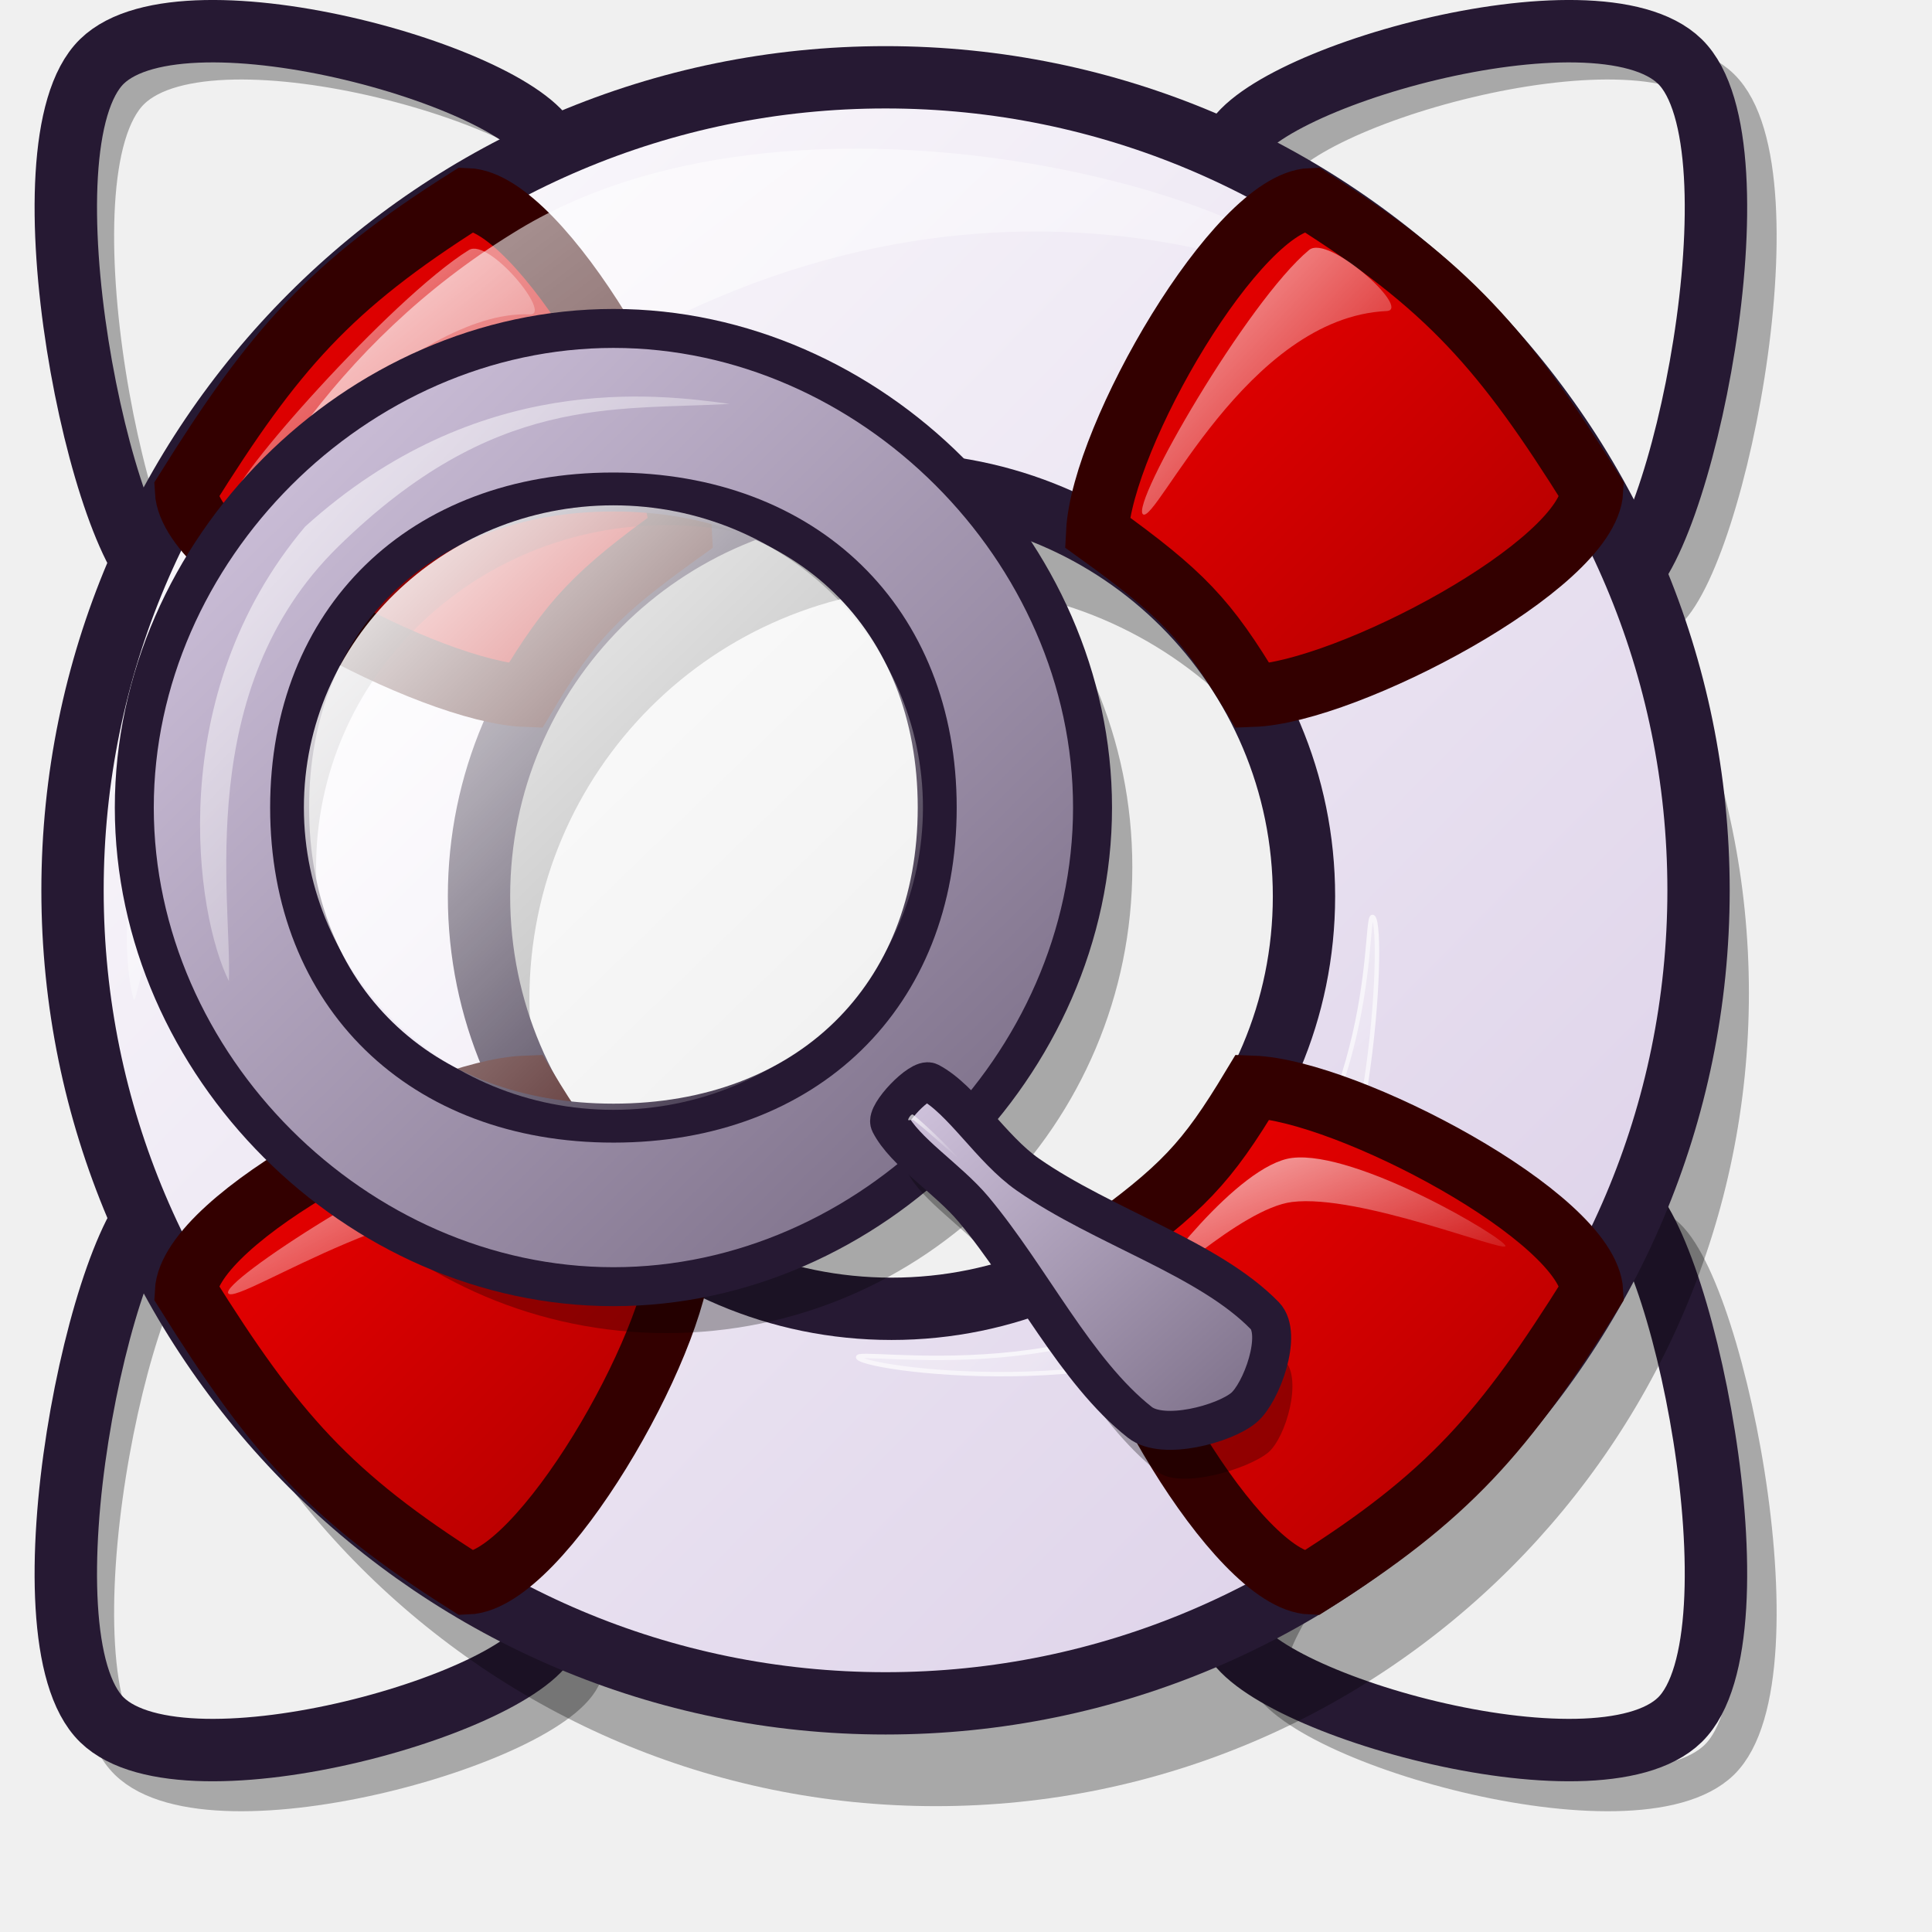
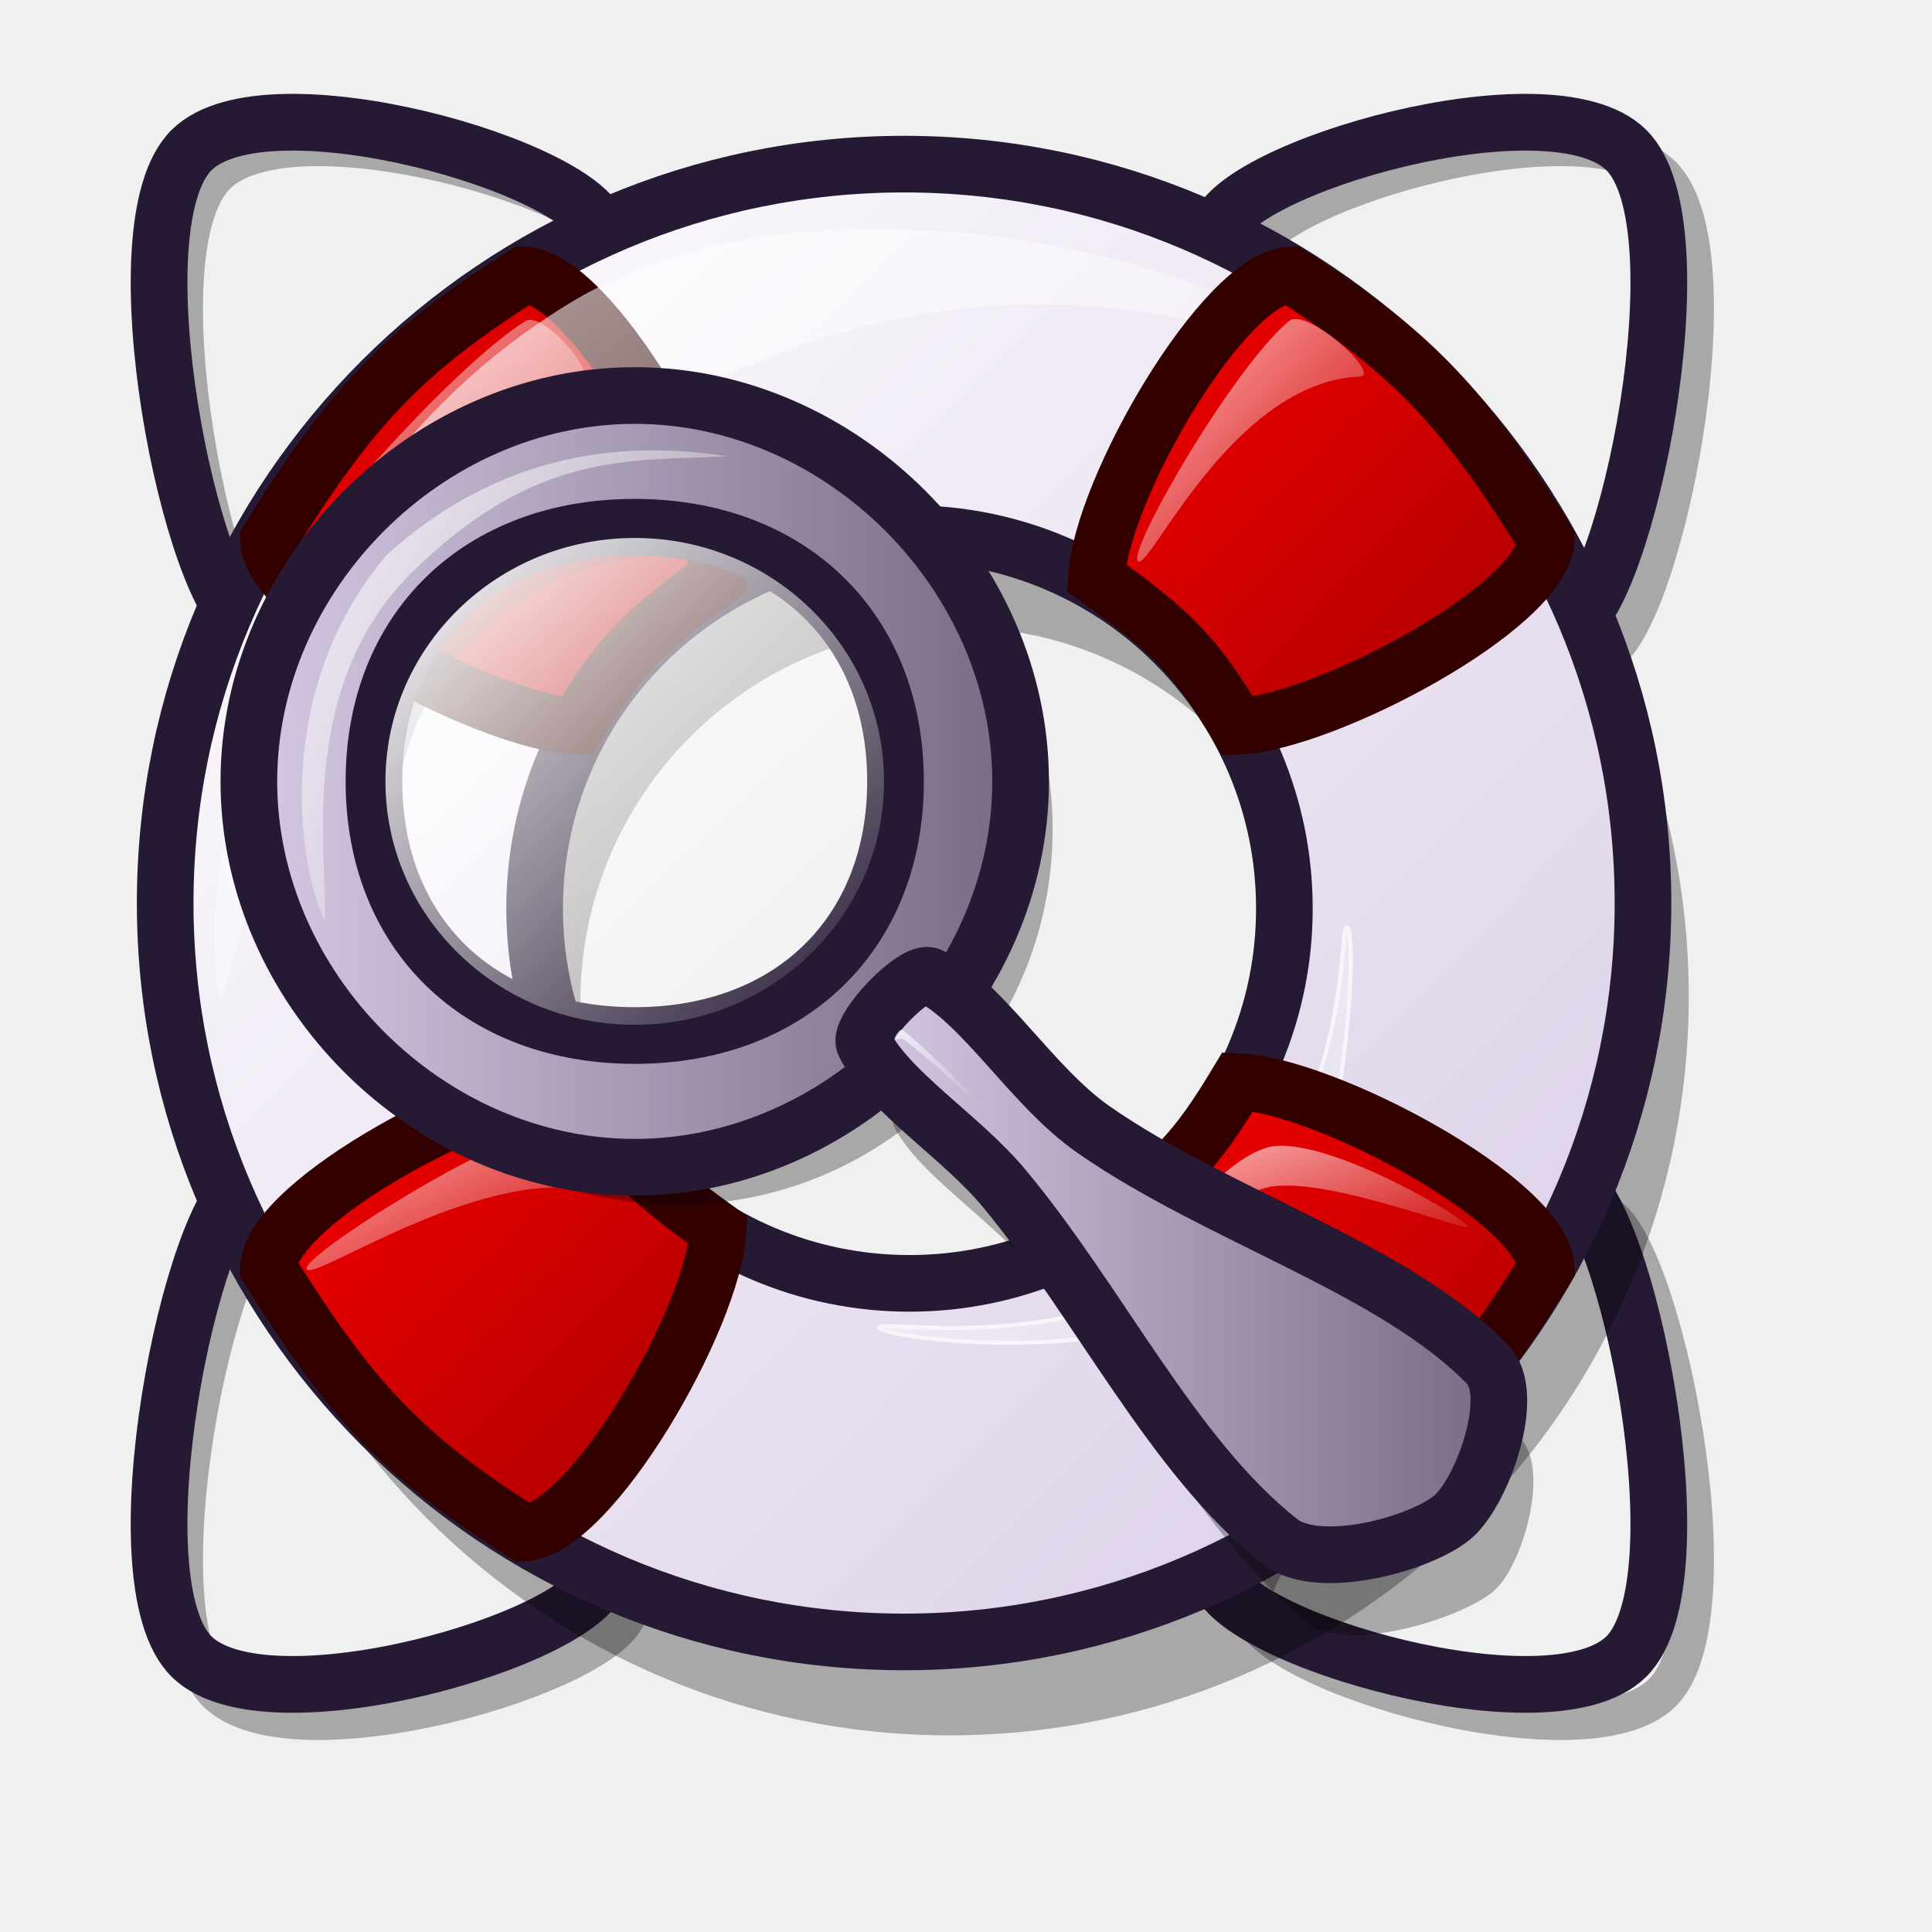
<svg xmlns="http://www.w3.org/2000/svg" xmlns:xlink="http://www.w3.org/1999/xlink" version="1.0" x="0" y="0" width="48pt" height="48pt" id="svg611">
  <defs id="defs613">
-     <linearGradient xlink:href="#linearGradient584" id="linearGradient653" x1="37.434" y1="44.579" x2="39.728" y2="46.866" gradientTransform="matrix(0.667821,0,0,0.585721,5.631053,10.55117)" gradientUnits="userSpaceOnUse" />
-     <linearGradient xlink:href="#linearGradient584" id="linearGradient655" x1="6.181" y1="6.845" x2="32.04" y2="33.209" gradientTransform="matrix(0.595373,0,0,0.656996,5.631053,10.55117)" gradientUnits="userSpaceOnUse" />
-     <linearGradient xlink:href="#linearGradient578" id="linearGradient581" x1="36.593" y1="40.894" x2="56.175" y2="60.643" gradientTransform="matrix(0.65186,0,0,0.600062,5.631053,10.55117)" gradientUnits="userSpaceOnUse" />
-     <linearGradient id="linearGradient584">
-       <stop style="stop-color:#ffffff;stop-opacity:1;" offset="0" id="stop585" />
-       <stop style="stop-color:#ffffff;stop-opacity:0;" offset="1" id="stop586" />
-     </linearGradient>
-     <linearGradient xlink:href="#linearGradient584" id="linearGradient654" x1="258.55" y1="213.762" x2="486.857" y2="443.811" gradientUnits="userSpaceOnUse" />
-     <linearGradient id="linearGradient578">
-       <stop style="stop-color:#d9cce6;stop-opacity:1;" offset="0" id="stop579" />
-       <stop style="stop-color:#73667f;stop-opacity:1;" offset="1" id="stop580" />
-     </linearGradient>
-     <linearGradient xlink:href="#linearGradient578" id="linearGradient583" x1="2.89" y1="3.725" x2="48.307" y2="49.852" gradientTransform="matrix(0.625426,0,0,0.625424,5.631053,10.55117)" gradientUnits="userSpaceOnUse" />
    <linearGradient id="linearGradient881">
      <stop style="stop-color:#f50000;stop-opacity:1;" offset="0" id="stop882" />
      <stop style="stop-color:#a80000;stop-opacity:1;" offset="1" id="stop883" />
    </linearGradient>
    <linearGradient id="linearGradient1535">
      <stop style="stop-color:#ffffff;stop-opacity:1;" offset="0" id="stop1537" />
      <stop style="stop-color:#ffffff;stop-opacity:0;" offset="1" id="stop1536" />
    </linearGradient>
    <linearGradient id="linearGradient1528">
      <stop style="stop-color:#a673f3;stop-opacity:1;" offset="0" id="stop1530" />
      <stop style="stop-color:#4c3f8c;stop-opacity:1;" offset="1" id="stop1529" />
    </linearGradient>
    <linearGradient id="linearGradient642">
      <stop style="stop-color:#ffffff;stop-opacity:1;" offset="0" id="stop643" />
      <stop style="stop-color:#ffffff;stop-opacity:0;" offset="1" id="stop644" />
    </linearGradient>
    <linearGradient id="linearGradient635">
      <stop style="stop-color:#ffffff;stop-opacity:1;" offset="0" id="stop636" />
      <stop style="stop-color:#d9cce6;stop-opacity:1;" offset="1" id="stop637" />
    </linearGradient>
    <linearGradient x1="0" y1="0.039" x2="0.994" y2="0.977" id="linearGradient638" xlink:href="#linearGradient642" />
    <linearGradient x1="-0.02" y1="0.023" x2="1" y2="1.016" id="linearGradient641" xlink:href="#linearGradient642" />
    <linearGradient x1="-0.008" y1="0.008" x2="0.984" y2="0.984" id="linearGradient1522" xlink:href="#linearGradient635" />
    <linearGradient x1="0.024" y1="0.023" x2="1" y2="0.992" id="linearGradient1527" xlink:href="#linearGradient881" />
    <linearGradient x1="0.013" y1="0.023" x2="0.994" y2="1" id="linearGradient1532" xlink:href="#linearGradient642" />
    <linearGradient x1="0.004" y1="0.023" x2="0.996" y2="0.992" id="linearGradient1534" xlink:href="#linearGradient1535" />
    <linearGradient x1="0.025" y1="0.031" x2="0.983" y2="1" id="linearGradient1539" xlink:href="#linearGradient1535" />
    <linearGradient x1="0.011" y1="0.01" x2="1.004" y2="0.981" id="linearGradient1567" xlink:href="#linearGradient1535" />
-     <linearGradient xlink:href="#linearGradient635" id="linearGradient1151" x1="4.139" y1="4.896" x2="54.576" y2="54.535" gradientTransform="scale(1.000003,0.999997)" gradientUnits="userSpaceOnUse" />
-     <linearGradient xlink:href="#linearGradient642" id="linearGradient1152" x1="26.993" y1="32.983" x2="42.084" y2="47.657" gradientTransform="scale(1.064724,0.93921)" gradientUnits="userSpaceOnUse" />
-     <linearGradient xlink:href="#linearGradient881" id="linearGradient1153" x1="8.358" y1="8.551" x2="24.762" y2="24.826" gradientTransform="scale(0.998482,1.00152)" gradientUnits="userSpaceOnUse" />
-     <linearGradient xlink:href="#linearGradient642" id="linearGradient1154" x1="6.002" y1="10.163" x2="36.169" y2="38.602" gradientTransform="scale(1.183769,0.844759)" gradientUnits="userSpaceOnUse" />
-     <linearGradient xlink:href="#linearGradient881" id="linearGradient1155" x1="35.835" y1="8.551" x2="52.238" y2="24.826" gradientTransform="scale(0.998481,1.001522)" gradientUnits="userSpaceOnUse" />
-     <linearGradient xlink:href="#linearGradient881" id="linearGradient1156" x1="8.358" y1="35.231" x2="24.762" y2="51.507" gradientTransform="scale(0.998482,1.00152)" gradientUnits="userSpaceOnUse" />
-     <linearGradient xlink:href="#linearGradient881" id="linearGradient1157" x1="35.835" y1="35.231" x2="52.238" y2="51.507" gradientTransform="scale(0.998481,1.001522)" gradientUnits="userSpaceOnUse" />
-     <linearGradient xlink:href="#linearGradient642" id="linearGradient1158" x1="9.539" y1="11.824" x2="17.611" y2="19.863" gradientTransform="scale(1.097644,0.911042)" gradientUnits="userSpaceOnUse" />
-     <linearGradient xlink:href="#linearGradient1535" id="linearGradient1159" x1="7.061" y1="54.061" x2="13.832" y2="60.671" gradientTransform="scale(1.443209,0.6929)" gradientUnits="userSpaceOnUse" />
-     <linearGradient xlink:href="#linearGradient1535" id="linearGradient1160" x1="39.161" y1="10.46" x2="46.608" y2="17.985" gradientTransform="scale(0.966697,1.034451)" gradientUnits="userSpaceOnUse" />
-     <linearGradient xlink:href="#linearGradient1535" id="linearGradient1161" x1="23.249" y1="62.136" x2="29.749" y2="68.496" gradientTransform="scale(1.635404,0.61147)" gradientUnits="userSpaceOnUse" />
-     <linearGradient xlink:href="#linearGradient578" id="linearGradient1162" gradientUnits="userSpaceOnUse" gradientTransform="matrix(0.625426,0,0,0.625424,5.631053,10.55117)" x1="2.89" y1="3.725" x2="48.307" y2="49.852" />
-     <linearGradient xlink:href="#linearGradient584" id="linearGradient1163" gradientUnits="userSpaceOnUse" x1="258.55" y1="213.762" x2="486.857" y2="443.811" />
-     <linearGradient xlink:href="#linearGradient578" id="linearGradient1164" gradientUnits="userSpaceOnUse" gradientTransform="matrix(0.65186,0,0,0.600062,5.631053,10.55117)" x1="36.593" y1="40.894" x2="56.175" y2="60.643" />
-     <linearGradient xlink:href="#linearGradient584" id="linearGradient1165" gradientUnits="userSpaceOnUse" gradientTransform="matrix(0.595373,0,0,0.656996,5.631053,10.55117)" x1="6.181" y1="6.845" x2="32.04" y2="33.209" />
+     <linearGradient xlink:href="#linearGradient578" id="linearGradient797" x1="33.139" y1="35.759" x2="55.114" y2="35.759" gradientTransform="scale(1.042794,0.958962)" gradientUnits="userSpaceOnUse" />
+     <linearGradient xlink:href="#linearGradient578" id="linearGradient869" x1="14.188" y1="15.086" x2="41.629" y2="15.086" gradientTransform="scale(1.000002,0.999998)" gradientUnits="userSpaceOnUse" />
+     <linearGradient xlink:href="#linearGradient584" id="linearGradient862" x1="262.036" y1="213.762" x2="483.371" y2="443.811" gradientUnits="userSpaceOnUse" />
+     <linearGradient xlink:href="#linearGradient584" id="linearGradient861" x1="34.2" y1="39.585" x2="36.861" y2="42.16" gradientTransform="scale(1.067787,0.936516)" gradientUnits="userSpaceOnUse" />
+     <linearGradient xlink:href="#linearGradient584" id="linearGradient860" x1="17.988" y1="17.216" x2="32.191" y2="31.596" gradientTransform="scale(0.951948,1.050478)" gradientUnits="userSpaceOnUse" />
+     <linearGradient xlink:href="#linearGradient584" id="linearGradient583" x1="6.252" y1="4.066" x2="46.844" y2="42.843" gradientTransform="scale(0.999606,1.000395)" gradientUnits="userSpaceOnUse" />
+     <linearGradient xlink:href="#linearGradient866" id="linearGradient581" x1="2.57" y1="1.12" x2="55.785" y2="54.656" gradientTransform="scale(0.942172,1.061378)" gradientUnits="userSpaceOnUse" />
+     <linearGradient id="linearGradient578">
+       <stop style="stop-color:#d9cce6;stop-opacity:1;" offset="0" id="stop579" />
+       <stop style="stop-color:#73667f;stop-opacity:1;" offset="1" id="stop580" />
+     </linearGradient>
+     <linearGradient id="linearGradient584">
+       <stop style="stop-color:#ffffff;stop-opacity:1;" offset="0" id="stop585" />
+       <stop style="stop-color:#ffffff;stop-opacity:0;" offset="1" id="stop586" />
+     </linearGradient>
+     <linearGradient id="linearGradient866">
+       <stop style="stop-color:#ffffff;stop-opacity:1;" offset="0" id="stop867" />
+       <stop style="stop-color:#d9cce6;stop-opacity:1;" offset="1" id="stop868" />
+     </linearGradient>
+     <linearGradient xlink:href="#linearGradient578" id="linearGradient3192" gradientUnits="userSpaceOnUse" gradientTransform="scale(1.000002,0.999998)" x1="14.188" y1="15.086" x2="41.629" y2="15.086" />
+     <linearGradient xlink:href="#linearGradient584" id="linearGradient3193" gradientUnits="userSpaceOnUse" x1="262.036" y1="213.762" x2="483.371" y2="443.811" />
+     <linearGradient xlink:href="#linearGradient578" id="linearGradient3194" gradientUnits="userSpaceOnUse" gradientTransform="scale(1.042794,0.958962)" x1="33.139" y1="35.759" x2="55.114" y2="35.759" />
+     <linearGradient xlink:href="#linearGradient584" id="linearGradient3195" gradientUnits="userSpaceOnUse" gradientTransform="scale(0.951948,1.050478)" x1="17.988" y1="17.216" x2="32.191" y2="31.596" />
+     <linearGradient xlink:href="#linearGradient584" id="linearGradient3196" gradientUnits="userSpaceOnUse" gradientTransform="scale(1.067787,0.936516)" x1="34.2" y1="39.585" x2="36.861" y2="42.16" />
  </defs>
-   <g style="font-size:12;opacity:0.3;" id="g933" transform="matrix(0.111069,0,0,0.111071,-5.045608,-5.329492)">
-     <path d="M 423.169,545.928 C 427.801,566.877 533.116,597.329 558.217,572.828 C 583.963,547.665 558.205,423.372 539.395,415.552 C 522.785,408.647 418.648,525.489 423.169,545.928 z " style="fill:none;fill-rule:evenodd;stroke:#000000;stroke-width:12.5" id="path929" />
-     <path d="M 219.104,545.928 C 214.472,566.877 109.158,597.329 84.056,572.828 C 58.31,547.665 84.068,423.372 102.879,415.552 C 119.488,408.647 223.625,525.489 219.104,545.928 z " style="fill:none;fill-rule:evenodd;stroke:#000000;stroke-width:12.5" id="path930" />
-     <path d="M 423.169,101.445 C 427.801,80.496 533.116,50.044 558.217,74.545 C 583.963,99.708 558.205,224.001 539.395,231.821 C 522.785,238.726 418.648,121.884 423.169,101.445 z " style="fill:none;fill-rule:evenodd;stroke:#000000;stroke-width:12.5" id="path931" />
-     <path d="M 219.104,101.445 C 214.472,80.496 109.158,50.044 84.056,74.545 C 58.31,99.708 84.068,224.001 102.879,231.821 C 119.488,238.726 223.625,121.884 219.104,101.445 z " style="fill:none;fill-rule:evenodd;stroke:#000000;stroke-width:12.5" id="path932" />
+   <g id="g3027">
+     <g style="font-size:12;opacity:0.3;" id="g933" transform="matrix(0.100944,0,0,0.100944,-1.297033,-1.733585)">
+       <path d="M 423.169 545.928 C 427.801 566.877 533.116 597.329 558.217 572.828 C 583.963 547.665 558.205 423.372 539.395 415.552 C 522.785 408.647 418.648 525.489 423.169 545.928 z " style="fill:none;fill-rule:evenodd;stroke:#000000;stroke-width:12.5;" id="path929" />
+       <path d="M 219.104 545.928 C 214.472 566.877 109.158 597.329 84.056 572.828 C 58.31 547.665 84.068 423.372 102.879 415.552 C 119.488 408.647 223.625 525.489 219.104 545.928 z " style="fill:none;fill-rule:evenodd;stroke:#000000;stroke-width:12.5;" id="path930" />
+       <path d="M 423.169 101.445 C 427.801 80.496 533.116 50.044 558.217 74.545 C 583.963 99.708 558.205 224.001 539.395 231.821 C 522.785 238.726 418.648 121.884 423.169 101.445 z " style="fill:none;fill-rule:evenodd;stroke:#000000;stroke-width:12.5;" id="path931" />
+       <path d="M 219.104 101.445 C 214.472 80.496 109.158 50.044 84.056 74.545 C 58.31 99.708 84.068 224.001 102.879 231.821 C 119.488 238.726 223.625 121.884 219.104 101.445 z " style="fill:none;fill-rule:evenodd;stroke:#000000;stroke-width:12.5;" id="path932" />
+     </g>
+     <path d="M 40.333 52.191 C 40.797 54.29 51.349 57.341 53.864 54.886 C 56.444 52.365 53.863 39.911 51.978 39.128 C 50.314 38.436 39.88 50.143 40.333 52.191 z " style="font-size:12;fill:none;fill-rule:evenodd;stroke:#261933;stroke-width:1.879;" id="path927" />
+     <path d="M 19.887 52.191 C 19.423 54.29 8.872 57.341 6.356 54.886 C 3.777 52.365 6.358 39.911 8.242 39.128 C 9.907 38.436 20.34 50.143 19.887 52.191 z " style="font-size:12;fill:none;fill-rule:evenodd;stroke:#261933;stroke-width:1.879;" id="path928" />
+     <path d="M 40.333 7.656 C 40.797 5.557 51.349 2.506 53.864 4.961 C 56.444 7.482 53.863 19.936 51.978 20.719 C 50.314 21.411 39.88 9.704 40.333 7.656 z " style="font-size:12;fill:none;fill-rule:evenodd;stroke:#261933;stroke-width:1.879;" id="path926" />
+     <path d="M 19.887 7.656 C 19.423 5.557 8.872 2.506 6.356 4.961 C 3.777 7.482 6.358 19.936 8.242 20.719 C 9.907 21.411 20.34 9.704 19.887 7.656 z " style="font-size:12;fill:none;fill-rule:evenodd;stroke:#261933;stroke-width:1.879;" id="path922" />
+     <path d="M 44.064 33.189 C 44.064 40.044 38.5 45.608 31.645 45.608 C 24.79 45.608 19.227 40.044 19.227 33.189 C 19.227 26.334 24.79 20.771 31.645 20.771 C 38.5 20.771 44.064 26.334 44.064 33.189 z M 55.942 33.009 C 55.942 46.521 44.977 57.486 31.465 57.486 C 17.954 57.486 6.988 46.521 6.988 33.009 C 6.988 19.498 17.954 8.532 31.465 8.532 C 44.977 8.532 55.942 19.498 55.942 33.009 z " style="font-size:12;opacity:0.303;fill-rule:evenodd;stroke-width:12.5;" id="path879" />
+     <path d="M 42.547 30.094 C 42.547 36.949 36.984 42.513 30.129 42.513 C 23.274 42.513 17.71 36.949 17.71 30.094 C 17.71 23.239 23.274 17.676 30.129 17.676 C 36.984 17.676 42.547 23.239 42.547 30.094 z M 54.426 29.914 C 54.426 43.426 43.46 54.391 29.949 54.391 C 16.438 54.391 5.472 43.426 5.472 29.914 C 5.472 16.403 16.438 5.437 29.949 5.437 C 43.46 5.437 54.426 16.403 54.426 29.914 z " style="font-size:12;fill:url(#linearGradient1522);fill-rule:evenodd;stroke:#261933;stroke-width:1.876;" id="path876" />
+     <path d="M 29.133 43.989 C 28.813 43.637 36.836 45.233 40.76 40.725 C 44.955 36.142 44.32 30.383 44.635 30.73 C 45 31.131 44.544 39.929 41.983 42.153 C 38.187 45.477 29.493 44.385 29.133 43.989 z " style="font-size:12;opacity:0.7;fill:url(#linearGradient641);fill-rule:evenodd;stroke:#ffffff;stroke-width:0.1pt;" id="path878" />
+     <path d="M 19.106 24.056 C 16.275 23.953 9 20.127 8.888 17.88 C 11.538 13.638 13.212 11.723 17.353 9.109 C 19.562 9.189 23.641 16.235 23.785 19.137 C 21.21 20.992 20.497 21.744 19.106 24.056 z " style="font-size:12;fill:url(#linearGradient1527);fill-rule:evenodd;stroke:#330000;stroke-width:1.879;" id="path880" />
+     <path d="M 7.307 33.178 C 6.442 30.138 8.023 16.73 18.73 10.129 C 27.099 4.89 41.535 8.953 43.003 11.556 C 43.402 12.208 32.975 6.192 20.158 14.616 C 8.496 22.485 7.474 33.892 7.307 33.178 z " style="font-size:12;opacity:0.7;fill:url(#linearGradient638);fill-rule:evenodd;stroke:none;stroke-width:1.25;" id="path877" />
+     <path d="M 41.002 24.056 C 43.833 23.953 51.108 20.127 51.22 17.88 C 48.57 13.638 46.896 11.723 42.755 9.109 C 40.546 9.189 36.467 16.235 36.323 19.137 C 38.898 20.992 39.611 21.744 41.002 24.056 z " style="font-size:12;fill:url(#linearGradient1527);fill-rule:evenodd;stroke:#330000;stroke-width:1.879;" id="path915" />
+     <path d="M 19.106 35.83 C 16.275 35.932 9 39.759 8.888 42.006 C 11.538 46.247 13.212 48.163 17.353 50.777 C 19.562 50.697 23.641 43.651 23.785 40.749 C 21.21 38.893 20.497 38.142 19.106 35.83 z " style="font-size:12;fill:url(#linearGradient1527);fill-rule:evenodd;stroke:#330000;stroke-width:1.879;" id="path916" />
+     <path d="M 41.002 35.83 C 43.833 35.932 51.108 39.759 51.22 42.006 C 48.57 46.247 46.896 48.163 42.755 50.777 C 40.546 50.697 36.467 43.651 36.323 40.749 C 38.898 38.893 39.611 38.142 41.002 35.83 z " style="font-size:12;fill:url(#linearGradient1527);fill-rule:evenodd;stroke:#330000;stroke-width:1.879;" id="path917" />
+     <path d="M 10.367 18.083 C 10.064 17.764 15.058 12.095 17.404 10.638 C 18.016 10.259 19.934 12.609 19.24 12.576 C 15.638 12.411 10.676 18.409 10.367 18.083 z " style="font-size:12;opacity:0.7;fill:url(#linearGradient1532);fill-rule:evenodd;stroke:none;stroke-width:1pt;" id="path918" />
+     <path d="M 10.163 42.051 C 9.886 41.708 15.631 38.014 18.118 37.359 C 18.86 37.164 20.497 39.66 19.852 39.501 C 16.14 38.484 10.464 42.422 10.163 42.051 z " style="font-size:12;opacity:0.7;fill:url(#linearGradient1534);fill-rule:evenodd;stroke:none;stroke-width:1pt;" id="path919" />
+     <path d="M 37.7 18.593 C 37.313 18.29 40.839 12.187 42.698 10.638 C 43.287 10.147 45.785 12.422 45.043 12.474 C 40.815 12.66 38.094 18.902 37.7 18.593 z " style="font-size:12;opacity:0.7;fill:url(#linearGradient1539);fill-rule:evenodd;stroke:none;stroke-width:1pt;" id="path920" />
+     <path d="M 37.904 41.949 C 37.904 41.711 40.557 38.173 42.188 37.971 C 44.127 37.731 48.613 40.396 48.613 40.623 C 48.613 40.838 44.207 39.047 42.188 39.297 C 40.637 39.489 37.904 42.153 37.904 41.949 z " style="font-size:12;opacity:0.7;fill:url(#linearGradient1567);fill-rule:evenodd;stroke:none;stroke-width:1pt;" id="path921" />
  </g>
-   <path d="M 40.333,52.191 C 40.797,54.29 51.349,57.341 53.864,54.886 C 56.444,52.365 53.863,39.911 51.978,39.128 C 50.314,38.436 39.88,50.143 40.333,52.191 z " style="font-size:12;fill:none;fill-rule:evenodd;stroke:#261933;stroke-width:1.879;" id="path927" transform="matrix(1.1003,0,0,1.100321,-3.618483,-3.421992)" />
-   <path d="M 19.887,52.191 C 19.423,54.29 8.872,57.341 6.356,54.886 C 3.777,52.365 6.358,39.911 8.242,39.128 C 9.907,38.436 20.34,50.143 19.887,52.191 z " style="font-size:12;fill:none;fill-rule:evenodd;stroke:#261933;stroke-width:1.879;" id="path928" transform="matrix(1.1003,0,0,1.100321,-3.618483,-3.421992)" />
-   <path d="M 40.333,7.656 C 40.797,5.557 51.349,2.506 53.864,4.961 C 56.444,7.482 53.863,19.936 51.978,20.719 C 50.314,21.411 39.88,9.704 40.333,7.656 z " style="font-size:12;fill:none;fill-rule:evenodd;stroke:#261933;stroke-width:1.879;" id="path926" transform="matrix(1.1003,0,0,1.100321,-3.618483,-3.421992)" />
-   <path d="M 19.887,7.656 C 19.423,5.557 8.872,2.506 6.356,4.961 C 3.777,7.482 6.358,19.936 8.242,20.719 C 9.907,21.411 20.34,9.704 19.887,7.656 z " style="font-size:12;fill:none;fill-rule:evenodd;stroke:#261933;stroke-width:1.879;" id="path922" transform="matrix(1.1003,0,0,1.100321,-3.618483,-3.421992)" />
-   <path d="M 44.064,33.189 C 44.064,40.044 38.5,45.608 31.645,45.608 C 24.79,45.608 19.227,40.044 19.227,33.189 C 19.227,26.334 24.79,20.771 31.645,20.771 C 38.5,20.771 44.064,26.334 44.064,33.189 z M 55.942,33.009 C 55.942,46.521 44.977,57.486 31.465,57.486 C 17.954,57.486 6.988,46.521 6.988,33.009 C 6.988,19.498 17.954,8.532 31.465,8.532 C 44.977,8.532 55.942,19.498 55.942,33.009 z " style="font-size:12;opacity:0.303;fill-rule:evenodd;stroke-width:12.5;" id="path879" transform="matrix(1.1003,0,0,1.100321,-3.618483,-3.421992)" />
-   <path d="M 42.547,30.094 C 42.547,36.949 36.984,42.513 30.129,42.513 C 23.274,42.513 17.71,36.949 17.71,30.094 C 17.71,23.239 23.274,17.676 30.129,17.676 C 36.984,17.676 42.547,23.239 42.547,30.094 z M 54.426,29.914 C 54.426,43.426 43.46,54.391 29.949,54.391 C 16.438,54.391 5.472,43.426 5.472,29.914 C 5.472,16.403 16.438,5.437 29.949,5.437 C 43.46,5.437 54.426,16.403 54.426,29.914 z " style="font-size:12;fill:url(#linearGradient1151);fill-rule:evenodd;stroke:#261933;stroke-width:1.876;" id="path876" transform="matrix(1.1003,0,0,1.100321,-3.618483,-3.421992)" />
-   <path d="M 29.133,43.989 C 28.813,43.637 36.836,45.233 40.76,40.725 C 44.955,36.142 44.32,30.383 44.635,30.73 C 45,31.131 44.544,39.929 41.983,42.153 C 38.187,45.477 29.493,44.385 29.133,43.989 z " style="font-size:12;opacity:0.7;fill:url(#linearGradient1152);fill-rule:evenodd;stroke:#ffffff;stroke-width:0.1pt;" id="path878" transform="matrix(1.1003,0,0,1.100321,-3.618483,-3.421992)" />
-   <path d="M 19.106,24.056 C 16.275,23.953 9,20.127 8.888,17.88 C 11.538,13.638 13.212,11.723 17.353,9.109 C 19.562,9.189 23.641,16.235 23.785,19.137 C 21.21,20.992 20.497,21.744 19.106,24.056 z " style="font-size:12;fill:url(#linearGradient1153);fill-rule:evenodd;stroke:#330000;stroke-width:1.879;" id="path880" transform="matrix(1.1003,0,0,1.100321,-3.618483,-3.421992)" />
-   <path d="M 7.307,33.178 C 6.442,30.138 8.023,16.73 18.73,10.129 C 27.099,4.89 41.535,8.953 43.003,11.556 C 43.402,12.208 32.975,6.192 20.158,14.616 C 8.496,22.485 7.474,33.892 7.307,33.178 z " style="font-size:12;opacity:0.7;fill:url(#linearGradient1154);fill-rule:evenodd;stroke:none;stroke-width:1.25;" id="path877" transform="matrix(1.1003,0,0,1.100321,-3.618483,-3.421992)" />
-   <path d="M 41.002,24.056 C 43.833,23.953 51.108,20.127 51.22,17.88 C 48.57,13.638 46.896,11.723 42.755,9.109 C 40.546,9.189 36.467,16.235 36.323,19.137 C 38.898,20.992 39.611,21.744 41.002,24.056 z " style="font-size:12;fill:url(#linearGradient1155);fill-rule:evenodd;stroke:#330000;stroke-width:1.879;" id="path915" transform="matrix(1.1003,0,0,1.100321,-3.618483,-3.421992)" />
-   <path d="M 19.106,35.83 C 16.275,35.932 9,39.759 8.888,42.006 C 11.538,46.247 13.212,48.163 17.353,50.777 C 19.562,50.697 23.641,43.651 23.785,40.749 C 21.21,38.893 20.497,38.142 19.106,35.83 z " style="font-size:12;fill:url(#linearGradient1156);fill-rule:evenodd;stroke:#330000;stroke-width:1.879;" id="path916" transform="matrix(1.1003,0,0,1.100321,-3.618483,-3.421992)" />
-   <path d="M 41.002,35.83 C 43.833,35.932 51.108,39.759 51.22,42.006 C 48.57,46.247 46.896,48.163 42.755,50.777 C 40.546,50.697 36.467,43.651 36.323,40.749 C 38.898,38.893 39.611,38.142 41.002,35.83 z " style="font-size:12;fill:url(#linearGradient1157);fill-rule:evenodd;stroke:#330000;stroke-width:1.879;" id="path917" transform="matrix(1.1003,0,0,1.100321,-3.618483,-3.421992)" />
-   <path d="M 10.367,18.083 C 10.064,17.764 15.058,12.095 17.404,10.638 C 18.016,10.259 19.934,12.609 19.24,12.576 C 15.638,12.411 10.676,18.409 10.367,18.083 z " style="font-size:12;opacity:0.7;fill:url(#linearGradient1158);fill-rule:evenodd;stroke:none;stroke-width:1pt;" id="path918" transform="matrix(1.1003,0,0,1.100321,-3.618483,-3.421992)" />
-   <path d="M 10.163,42.051 C 9.886,41.708 15.631,38.014 18.118,37.359 C 18.86,37.164 20.497,39.66 19.852,39.501 C 16.14,38.484 10.464,42.422 10.163,42.051 z " style="font-size:12;opacity:0.7;fill:url(#linearGradient1159);fill-rule:evenodd;stroke:none;stroke-width:1pt;" id="path919" transform="matrix(1.1003,0,0,1.100321,-3.618483,-3.421992)" />
-   <path d="M 37.7,18.593 C 37.313,18.29 40.839,12.187 42.698,10.638 C 43.287,10.147 45.785,12.422 45.043,12.474 C 40.815,12.66 38.094,18.902 37.7,18.593 z " style="font-size:12;opacity:0.7;fill:url(#linearGradient1160);fill-rule:evenodd;stroke:none;stroke-width:1pt;" id="path920" transform="matrix(1.1003,0,0,1.100321,-3.618483,-3.421992)" />
-   <path d="M 37.904,41.949 C 37.904,41.711 40.557,38.173 42.188,37.971 C 44.127,37.731 48.613,40.396 48.613,40.623 C 48.613,40.838 44.207,39.047 42.188,39.297 C 40.637,39.489 37.904,42.153 37.904,41.949 z " style="font-size:12;opacity:0.7;fill:url(#linearGradient1161);fill-rule:evenodd;stroke:none;stroke-width:1pt;" id="path921" transform="matrix(1.1003,0,0,1.100321,-3.618483,-3.421992)" />
-   <path d="M 37.379,29.22 C 37.379,36.961 31.096,43.244 23.354,43.244 C 15.613,43.244 9.33,36.961 9.33,29.22 C 9.33,21.479 15.613,15.196 23.354,15.196 C 31.096,15.196 37.379,21.479 37.379,29.22 z M 33.903,29.22 C 33.903,34.906 29.177,39.521 23.354,39.521 C 17.531,39.521 12.805,34.906 12.805,29.22 C 12.805,23.534 17.531,18.919 23.354,18.919 C 29.177,18.919 33.903,23.534 33.903,29.22 z " style="font-size:12;opacity:0.3;fill-rule:evenodd;stroke-width:13.49;" id="path1566" transform="matrix(1.1003,0,0,1.100321,-3.618483,-3.421992)" />
-   <path d="M 36.181,27.423 C 36.181,35.164 29.498,41.847 21.757,41.847 C 14.015,41.847 7.332,35.164 7.332,27.423 C 7.332,19.682 14.015,12.998 21.757,12.998 C 29.498,12.998 36.181,19.682 36.181,27.423 z M 31.505,27.423 C 31.505,33.109 27.58,36.923 21.757,36.923 C 15.934,36.923 12.008,33.109 12.008,27.423 C 12.008,21.737 15.934,17.922 21.757,17.922 C 27.58,17.922 31.505,21.737 31.505,27.423 z " style="font-size:12;fill:url(#linearGradient1162);fill-rule:evenodd;stroke:#261933;stroke-width:1.173;" id="path1525" transform="matrix(1.1003,0,0,1.100321,-3.618483,-3.421992)" />
-   <path d="M 30.613,38.408 C 30.475,38.136 31.601,36.894 31.873,37.036 C 32.847,37.546 33.726,39.048 34.83,39.817 C 37.09,41.392 40.274,42.331 41.966,44.068 C 42.51,44.626 42.002,46.394 41.47,46.839 C 40.886,47.327 38.836,47.967 38.137,47.416 C 36.194,45.885 34.868,43.084 33.132,41.006 C 32.36,40.081 31.055,39.276 30.613,38.408 z " style="font-size:12;opacity:0.3;fill-rule:evenodd;stroke-width:13.49;" id="path1565" transform="matrix(1.1003,0,0,1.100321,-3.618483,-3.421992)" />
-   <ellipse cx="373.575" cy="328.787" rx="115.024" ry="115.024" transform="matrix(8.914230e-2,0,0,8.704715e-2,-12.9811,-1.867748)" style="font-size:12;fill:url(#linearGradient1163);fill-rule:evenodd;stroke-width:1pt;" id="path1521" />
-   <path d="M 30.083,36.923 C 29.945,36.651 31.002,35.546 31.274,35.689 C 32.248,36.199 33.127,37.701 34.232,38.47 C 36.491,40.045 39.675,40.984 41.368,42.721 C 41.911,43.279 41.267,45.047 40.734,45.492 C 40.15,45.98 38.306,46.482 37.607,45.932 C 35.664,44.401 34.337,41.599 32.602,39.521 C 31.829,38.597 30.524,37.792 30.083,36.923 z " style="font-size:12;fill:url(#linearGradient1164);fill-rule:evenodd;stroke:#261933;stroke-width:1.173;" id="path1531" transform="matrix(1.1003,0,0,1.100321,-3.618483,-3.421992)" />
-   <path d="M 10.179,32.645 C 9.18,30.647 8.182,24.057 12.475,18.964 C 17.668,14.271 23.06,14.97 25.257,15.27 C 21.762,15.47 18.167,14.97 13.474,19.564 C 9.08,23.857 10.278,30.248 10.179,32.645 z " style="font-size:12;opacity:0.7;fill:url(#linearGradient1165);fill-rule:evenodd;stroke:none;stroke-width:1pt;" id="path1533" transform="matrix(1.1003,0,0,1.100321,-3.618483,-3.421992)" />
-   <path d="M 30.63,36.827 C 30.625,36.795 30.725,36.628 30.776,36.668 C 31.246,37.03 32.19,38.003 32.194,38.033 C 32.199,38.061 31.279,37.208 30.803,36.84 C 30.758,36.806 30.634,36.853 30.63,36.827 z " style="font-size:12;opacity:0.7;fill:url(#linearGradient653);fill-rule:evenodd;stroke:none;stroke-width:1pt;" id="path1538" transform="matrix(1.1003,0,0,1.100321,-3.618483,-3.421992)" />
+   <g id="g3184" transform="translate(-6.657997,-2.699188)">
+     <path d="M 41.752,30.4 C 41.752,37.26 36.184,42.827 29.324,42.827 C 22.464,42.827 16.897,37.26 16.897,30.4 C 16.897,23.54 22.464,17.972 29.324,17.972 C 36.184,17.972 41.752,23.54 41.752,30.4 z M 38.672,30.4 C 38.672,35.439 34.484,39.528 29.324,39.528 C 24.164,39.528 19.976,35.439 19.976,30.4 C 19.976,25.361 24.164,21.272 29.324,21.272 C 34.484,21.272 38.672,25.361 38.672,30.4 z " style="font-size:12;opacity:0.3;fill-rule:evenodd;stroke-width:13.49" id="path1566" transform="translate(-0.224252,-0.223776)" />
+     <path d="M 40.691,28.807 C 40.691,35.667 34.768,41.589 27.908,41.589 C 21.048,41.589 15.126,35.667 15.126,28.807 C 15.126,21.947 21.048,16.025 27.908,16.025 C 34.768,16.025 40.691,21.947 40.691,28.807 z M 36.547,28.807 C 36.547,33.846 33.068,37.226 27.908,37.226 C 22.748,37.226 19.27,33.846 19.27,28.807 C 19.27,23.768 22.748,20.388 27.908,20.388 C 33.068,20.388 36.547,23.768 36.547,28.807 z " style="font-size:12;fill:url(#linearGradient3192);fill-rule:evenodd;stroke:#261933;stroke-width:1.877" id="path1525" transform="translate(-0.224252,-0.223776)" />
+     <path d="M 36.487,40.226 C 36.234,39.728 38.294,37.456 38.792,37.717 C 40.573,38.65 42.18,41.397 44.2,42.804 C 48.334,45.684 54.156,47.402 57.252,50.579 C 58.246,51.599 57.318,54.833 56.344,55.647 C 55.276,56.539 51.527,57.709 50.249,56.702 C 46.695,53.902 44.269,48.778 41.094,44.977 C 39.682,43.286 37.295,41.814 36.487,40.226 z " style="font-size:12;opacity:0.3;fill-rule:evenodd;stroke-width:13.49" id="path1565" transform="translate(-0.224252,-0.223776)" />
+     <ellipse cx="373.575" cy="328.787" rx="115.024" ry="115.024" transform="matrix(7.179272e-2,0,0,7.010354e-2,0.864097,5.534295)" style="font-size:12;fill:url(#linearGradient3193);fill-rule:evenodd;stroke-width:1pt" id="path1521" />
+     <path d="M 35.518,37.511 C 35.265,37.013 37.199,34.992 37.697,35.253 C 39.478,36.186 41.085,38.933 43.105,40.34 C 47.239,43.22 53.061,44.938 56.157,48.115 C 57.151,49.135 55.972,52.369 54.998,53.183 C 53.931,54.075 50.558,54.994 49.279,53.987 C 45.725,51.187 43.299,46.063 40.125,42.263 C 38.712,40.571 36.325,39.099 35.518,37.511 z " style="font-size:12;fill:url(#linearGradient3194);fill-rule:evenodd;stroke:#261933;stroke-width:1.877" id="path1531" transform="translate(-0.224252,-0.223776)" />
+     <path d="M 17.648,33.434 C 16.764,31.665 15.879,25.824 19.684,21.312 C 24.285,17.153 29.063,17.772 31.01,18.038 C 27.913,18.215 24.727,17.772 20.569,21.843 C 16.675,25.647 17.737,31.311 17.648,33.434 z " style="font-size:12;opacity:0.7;fill:url(#linearGradient3195);fill-rule:evenodd;stroke:none;stroke-width:1pt" id="path1533" transform="translate(-0.224252,-0.223776)" />
+     <path d="M 36.519,37.335 C 36.51,37.277 36.691,36.972 36.786,37.044 C 37.645,37.707 39.371,39.487 39.379,39.541 C 39.387,39.592 37.705,38.031 36.834,37.359 C 36.752,37.296 36.526,37.382 36.519,37.335 z " style="font-size:12;opacity:0.7;fill:url(#linearGradient3196);fill-rule:evenodd;stroke:none;stroke-width:1pt" id="path1538" transform="translate(-0.224252,-0.223776)" />
+   </g>
</svg>
